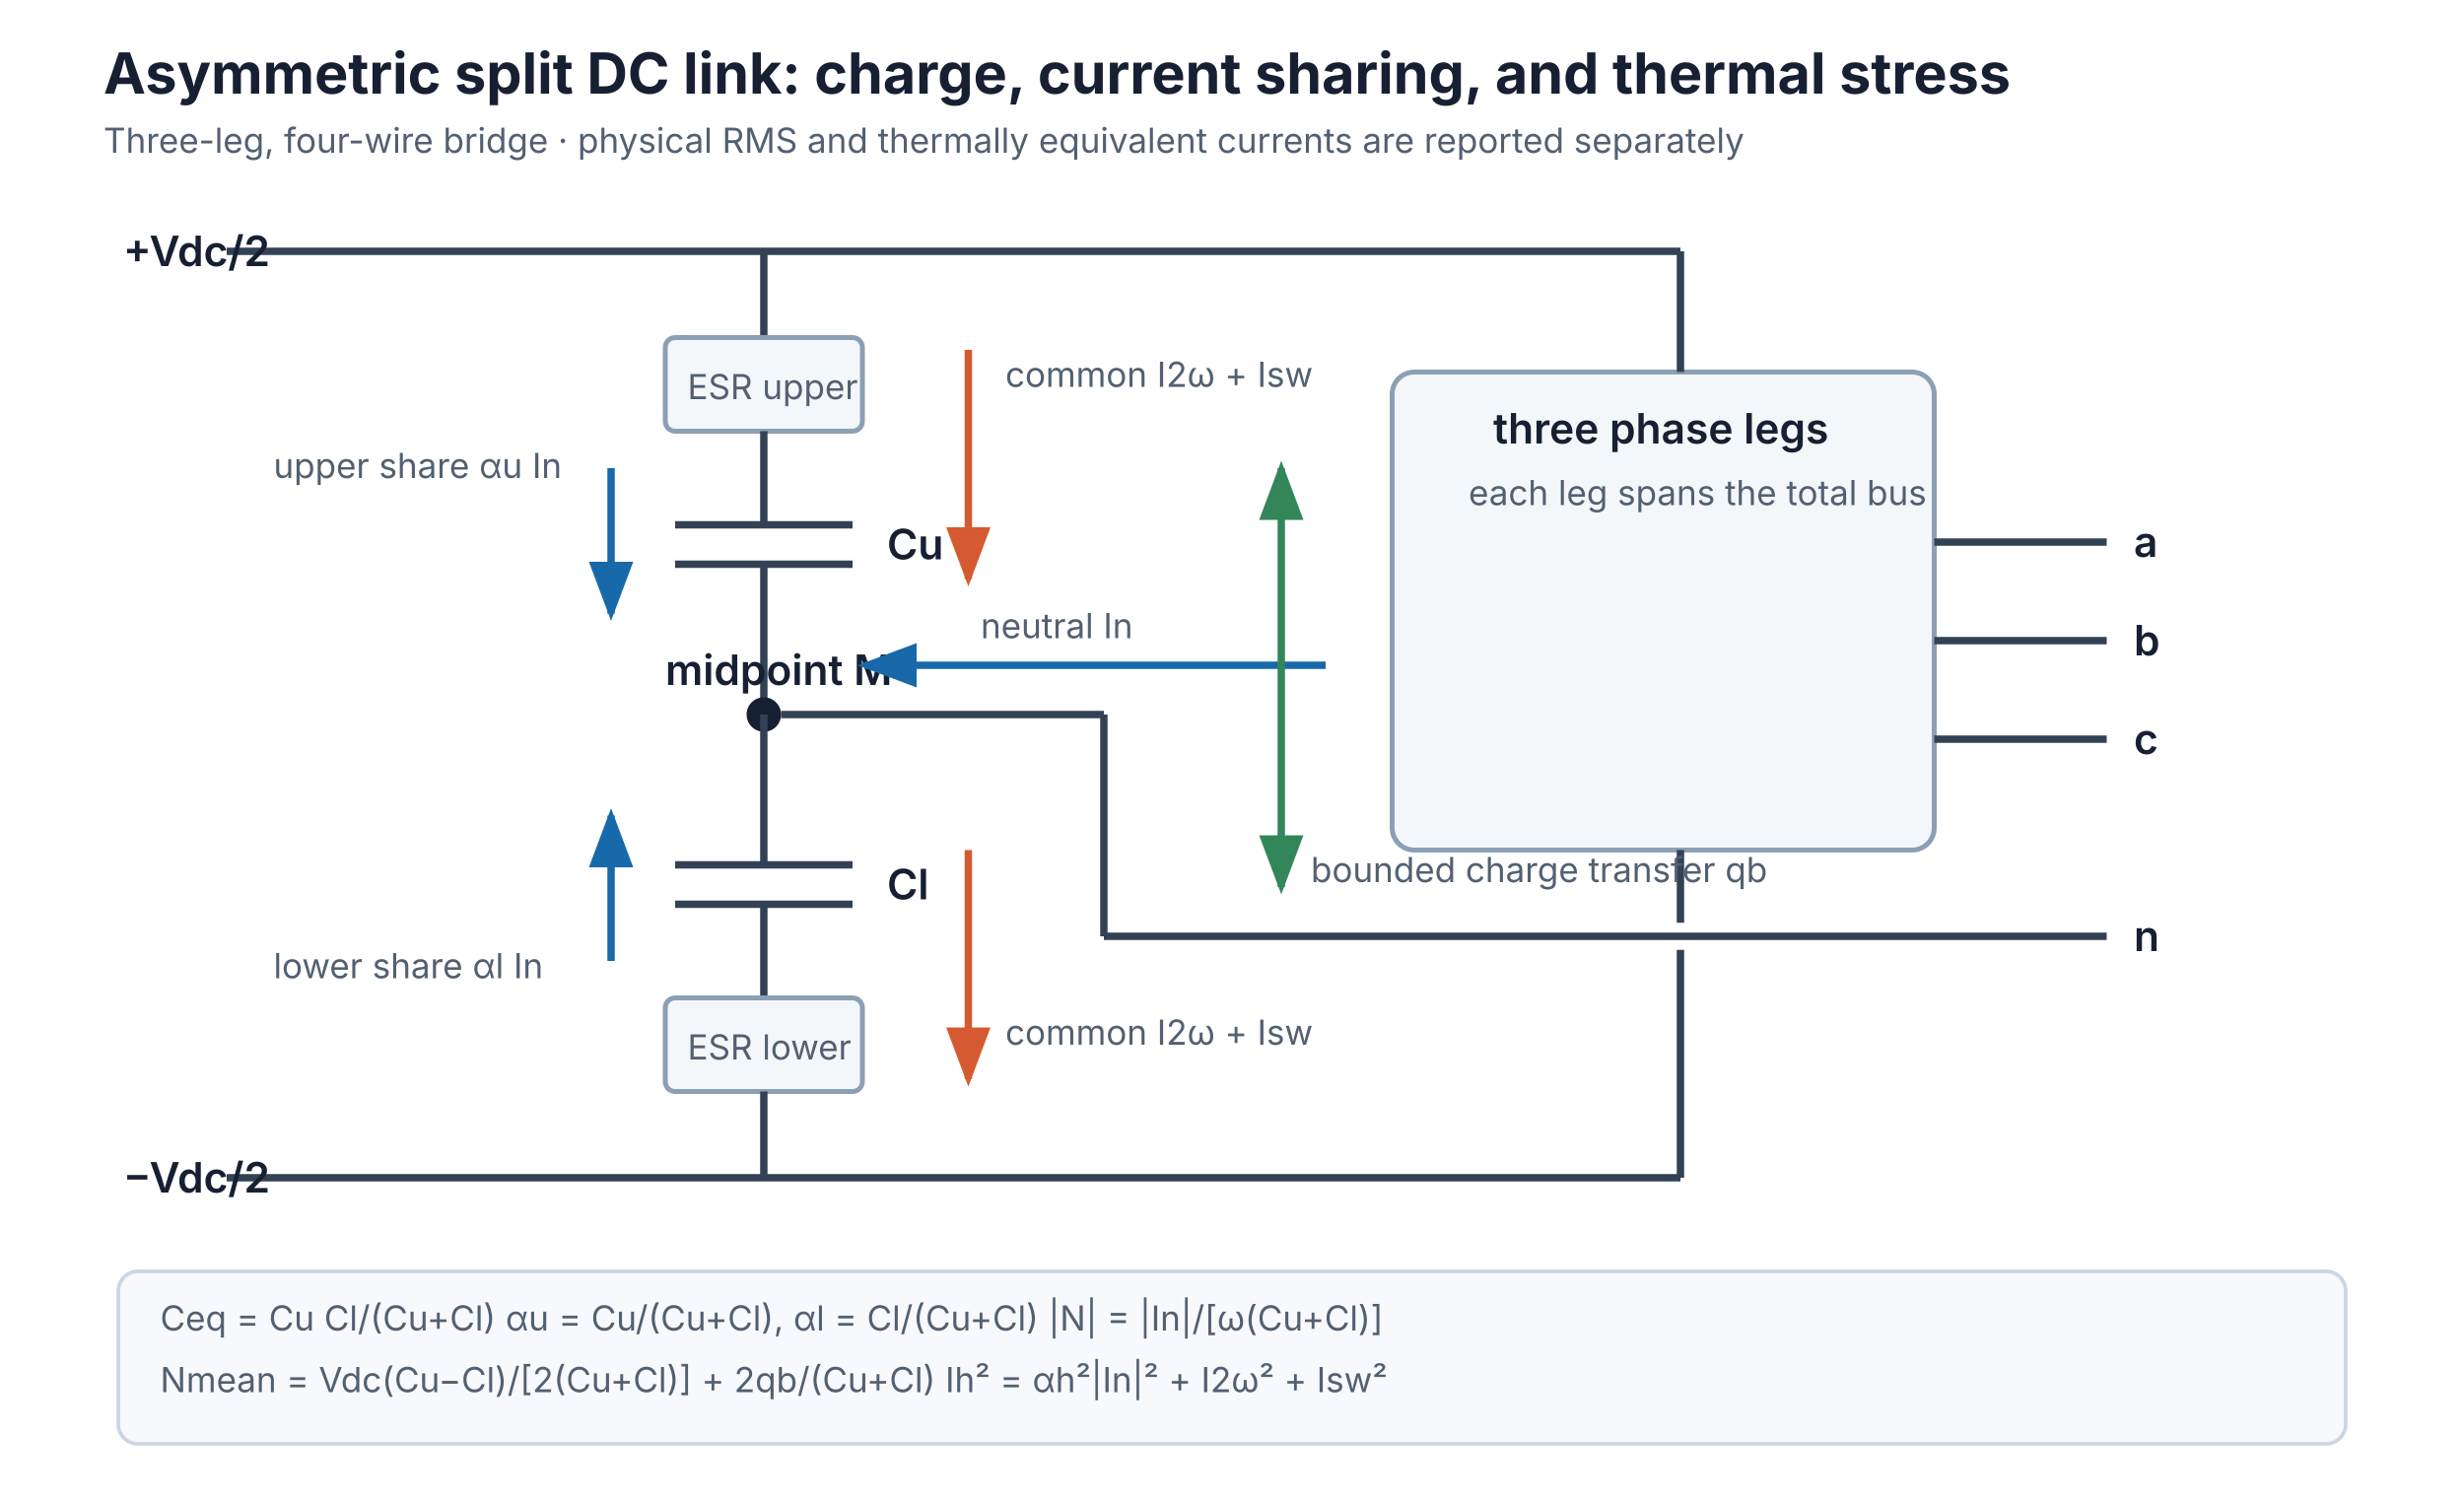
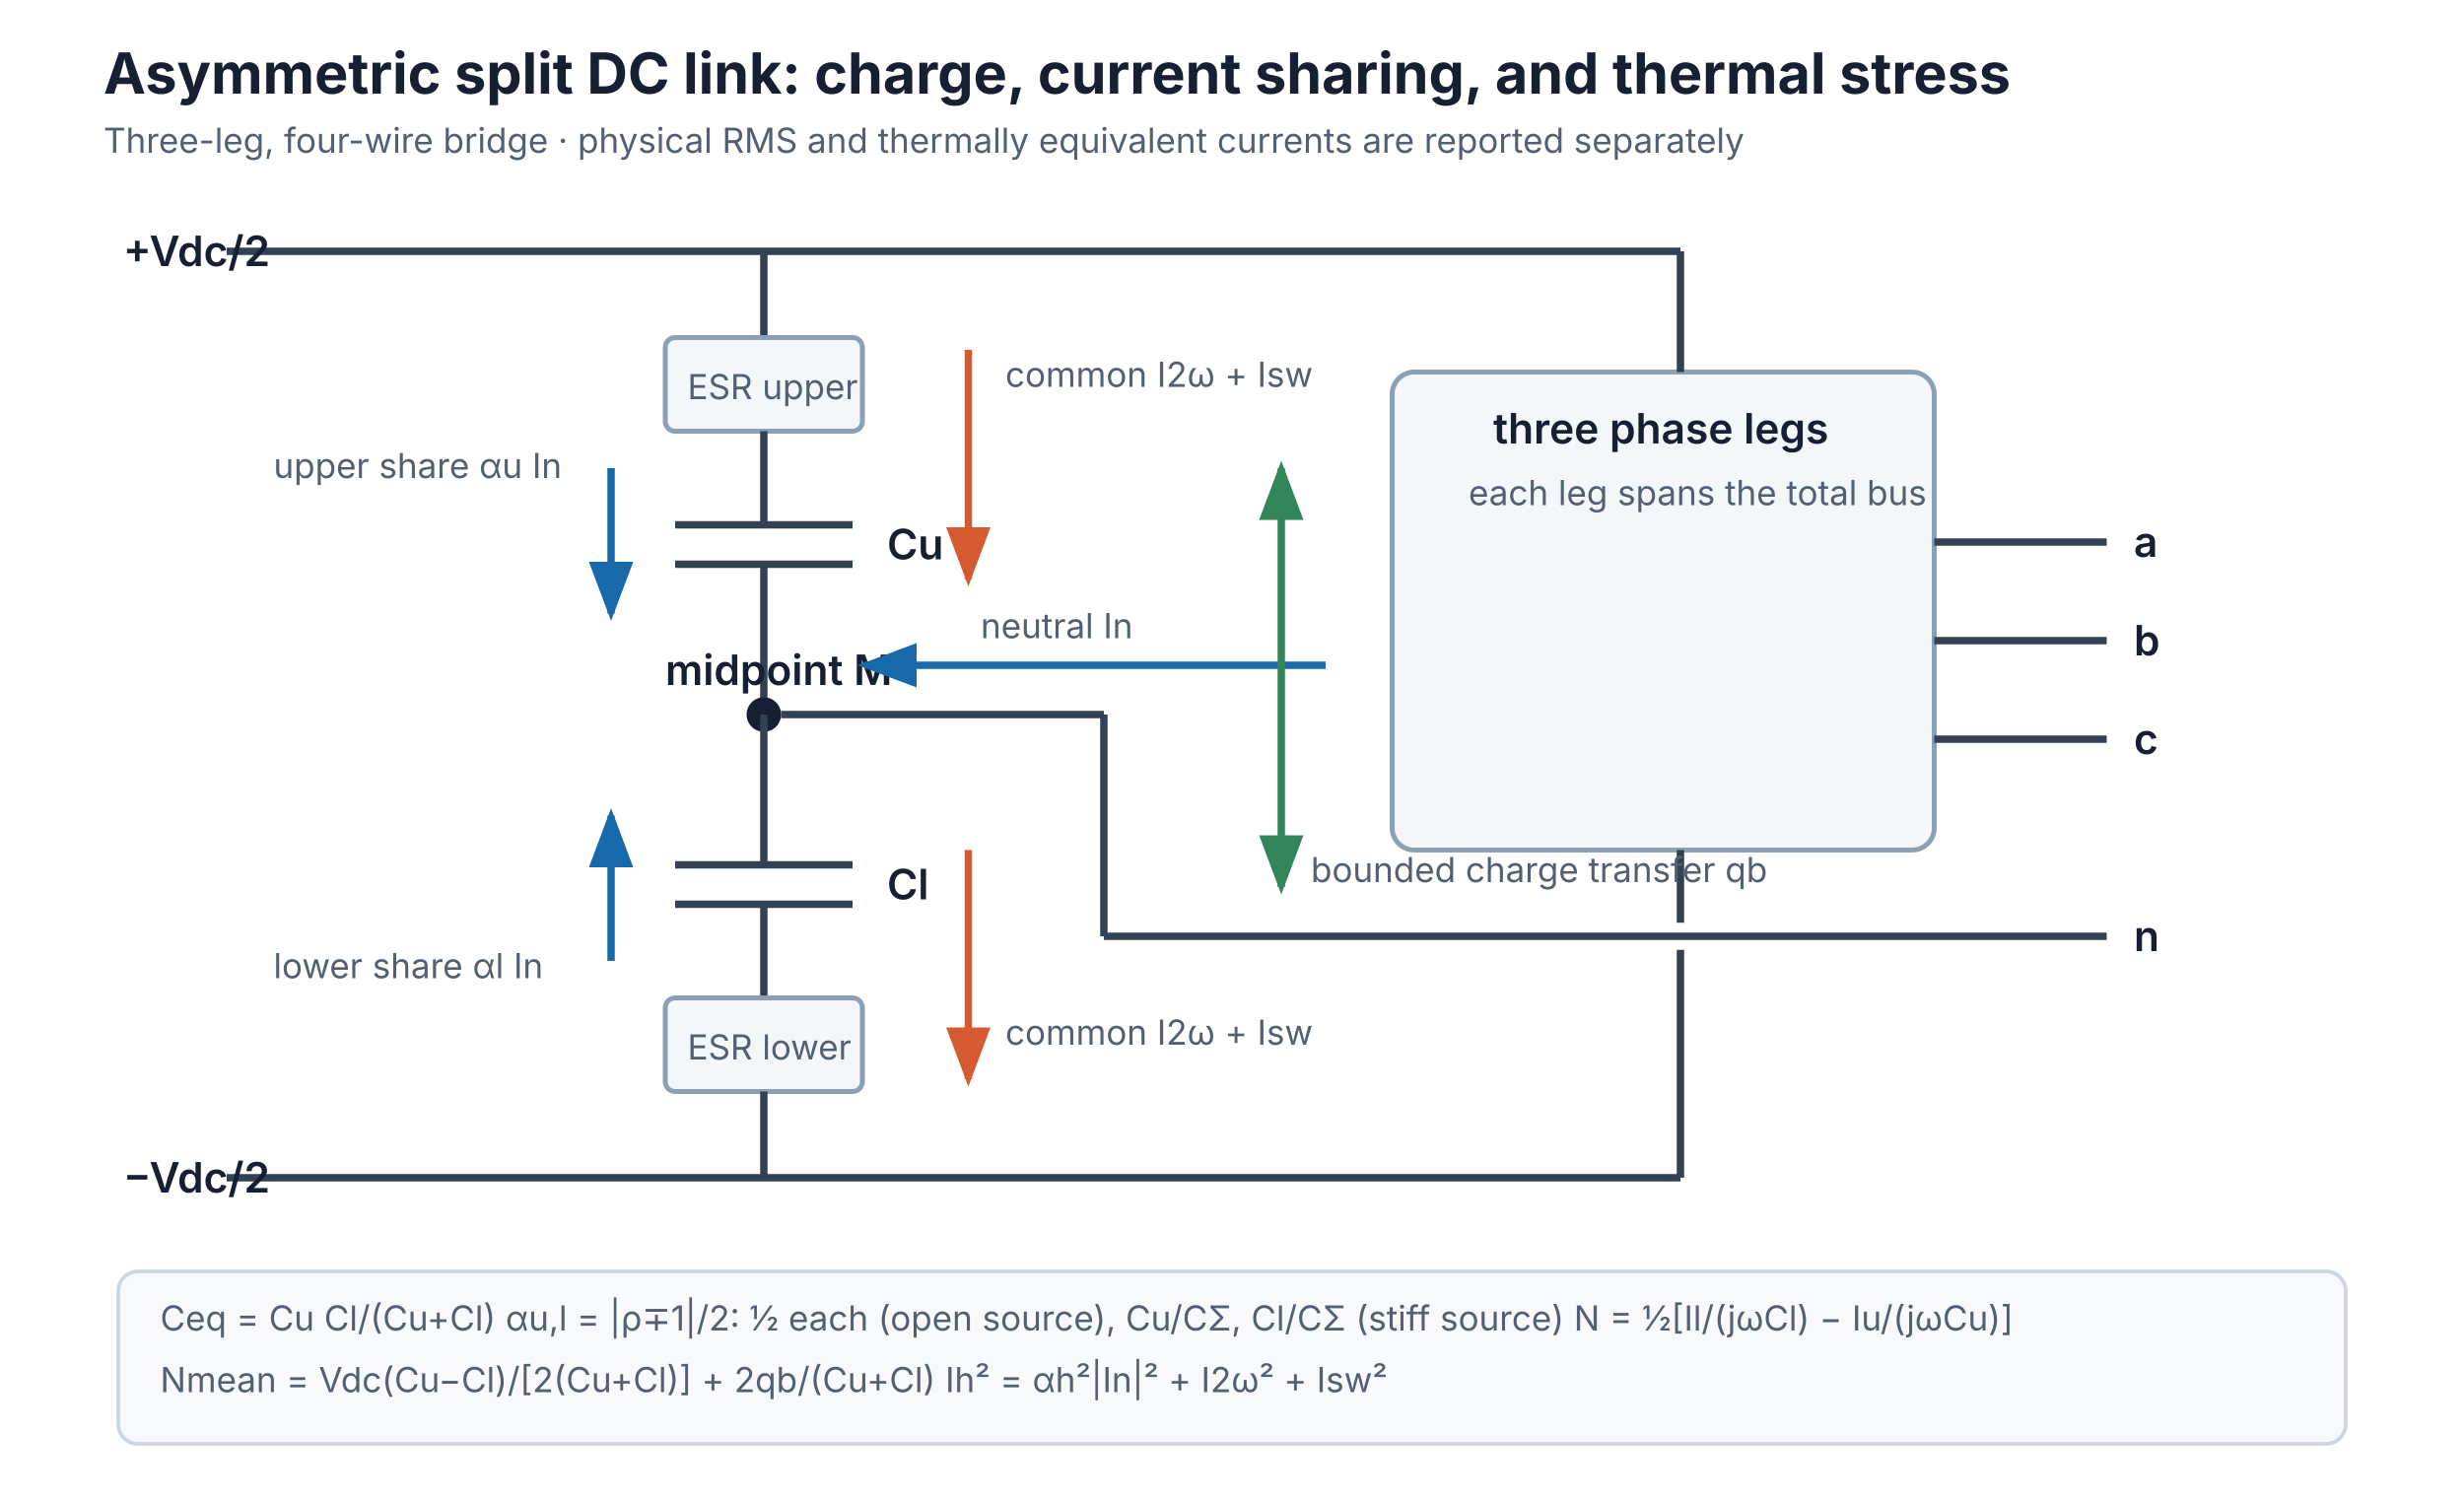
<svg xmlns="http://www.w3.org/2000/svg" width="1000" height="610" viewBox="0 0 1000 610">
  <rect width="1000" height="610" fill="#ffffff" />
  <style>
 text { font-family: Inter, -apple-system, BlinkMacSystemFont, "Segoe UI", sans-serif; fill:#172033 }
 .title { font-size:23px; font-weight:700 }
 .label { font-size:17px; font-weight:600 }
 .small { font-size:14px; fill:#526071 }
 .wire { stroke:#334155; stroke-width:3; fill:none }
 .component { fill:#f4f7fa; stroke:#8ca0b5; stroke-width:2 }
 .neutral { stroke:#1769aa; stroke-width:3; fill:none; marker-end:url(#blue-arrow) }
 .common { stroke:#d65a31; stroke-width:3; fill:none; marker-end:url(#orange-arrow) }
 .balance { stroke:#33865a; stroke-width:3; fill:none; marker-start:url(#green-back); marker-end:url(#green-arrow) }
 .formula { fill:#f7f9fc; stroke:#ccd6e2; stroke-width:1.5 }
</style>
  <defs>
    <marker id="blue-arrow" markerWidth="8" markerHeight="8" refX="7" refY="3" orient="auto">
      <path d="M0,0 L0,6 L8,3 z" fill="#1769aa" />
    </marker>
    <marker id="orange-arrow" markerWidth="8" markerHeight="8" refX="7" refY="3" orient="auto">
      <path d="M0,0 L0,6 L8,3 z" fill="#d65a31" />
    </marker>
    <marker id="green-arrow" markerWidth="8" markerHeight="8" refX="7" refY="3" orient="auto">
      <path d="M0,0 L0,6 L8,3 z" fill="#33865a" />
    </marker>
    <marker id="green-back" markerWidth="8" markerHeight="8" refX="1" refY="3" orient="auto">
      <path d="M8,0 L8,6 L0,3 z" fill="#33865a" />
    </marker>
  </defs>
  <text class="title" x="42" y="38">Asymmetric split DC link: charge, current sharing, and thermal stress</text>
  <text class="small" x="42" y="62">Three-leg, four-wire bridge · physical RMS and thermally equivalent currents are reported separately</text>
  <line class="wire" x1="92" y1="102" x2="682" y2="102" />
  <line class="wire" x1="92" y1="478" x2="682" y2="478" />
  <text class="label" x="50" y="108">+Vdc/2</text>
  <text class="label" x="50" y="484">−Vdc/2</text>
  <line class="wire" x1="310" y1="102" x2="310" y2="137" />
  <rect class="component" x="270" y="137" width="80" height="38" rx="4" />
  <text class="small" x="279" y="162">ESR upper</text>
  <line class="wire" x1="310" y1="175" x2="310" y2="213" />
  <line class="wire" x1="274" y1="213" x2="346" y2="213" />
  <line class="wire" x1="274" y1="229" x2="346" y2="229" />
  <line class="wire" x1="310" y1="229" x2="310" y2="290" />
  <text class="label" x="360" y="227">Cu</text>
  <circle cx="310" cy="290" r="7" fill="#172033" />
  <text class="label" x="270" y="278">midpoint M</text>
  <line class="wire" x1="310" y1="290" x2="310" y2="351" />
  <line class="wire" x1="274" y1="351" x2="346" y2="351" />
  <line class="wire" x1="274" y1="367" x2="346" y2="367" />
  <line class="wire" x1="310" y1="367" x2="310" y2="405" />
  <rect class="component" x="270" y="405" width="80" height="38" rx="4" />
  <text class="small" x="279" y="430">ESR lower</text>
  <line class="wire" x1="310" y1="443" x2="310" y2="478" />
  <text class="label" x="360" y="365">Cl</text>
  <rect class="component" x="565" y="151" width="220" height="194" rx="9" />
  <text class="label" x="606" y="180">three phase legs</text>
  <text class="small" x="596" y="205">each leg spans the total bus</text>
  <line class="wire" x1="682" y1="102" x2="682" y2="151" />
  <line class="wire" x1="682" y1="345" x2="682" y2="478" />
  <line class="wire" x1="785" y1="220" x2="855" y2="220" />
  <line class="wire" x1="785" y1="260" x2="855" y2="260" />
  <line class="wire" x1="785" y1="300" x2="855" y2="300" />
  <text class="label" x="866" y="226">a</text>
  <text class="label" x="866" y="266">b</text>
  <text class="label" x="866" y="306">c</text>
  <line class="wire" x1="317" y1="290" x2="448" y2="290" />
  <line class="wire" x1="448" y1="290" x2="448" y2="380" />
  <line x1="663" y1="380" x2="701" y2="380" stroke="#ffffff" stroke-width="11" />
  <line class="wire" x1="448" y1="380" x2="855" y2="380" />
  <text class="label" x="866" y="386">n</text>
  <line class="neutral" x1="538" y1="270" x2="351" y2="270" />
  <text class="small" x="398" y="259" fill="#1769aa">neutral In</text>
  <text class="small" x="111" y="194" fill="#1769aa">upper share αu In</text>
  <line class="neutral" x1="248" y1="190" x2="248" y2="249" />
  <text class="small" x="111" y="397" fill="#1769aa">lower share αl In</text>
  <line class="neutral" x1="248" y1="390" x2="248" y2="331" />
  <line class="common" x1="393" y1="142" x2="393" y2="235" />
  <line class="common" x1="393" y1="345" x2="393" y2="438" />
  <text class="small" x="408" y="157" fill="#d65a31">common I2ω + Isw</text>
  <text class="small" x="408" y="424" fill="#d65a31">common I2ω + Isw</text>
  <line class="balance" x1="520" y1="190" x2="520" y2="360" />
  <text class="small" x="532" y="358" fill="#33865a">bounded charge transfer qb</text>
  <rect class="formula" x="48" y="516" width="904" height="70" rx="8" />
-   <text class="small" x="65" y="540">Ceq = Cu Cl/(Cu+Cl)     αu = Cu/(Cu+Cl), αl = Cl/(Cu+Cl)     |N| = |In|/[ω(Cu+Cl)]</text>
+   <text class="small" x="65" y="540">Ceq = Cu Cl/(Cu+Cl)   αu,l = |ρ∓1|/2: ½ each (open source), Cu/CΣ, Cl/CΣ (stiff source)   N = ½[Il/(jωCl) − Iu/(jωCu)]</text>
  <text class="small" x="65" y="565">Nmean = Vdc(Cu−Cl)/[2(Cu+Cl)] + 2qb/(Cu+Cl)     Ih² = αh²|In|² + I2ω² + Isw²</text>
</svg>
